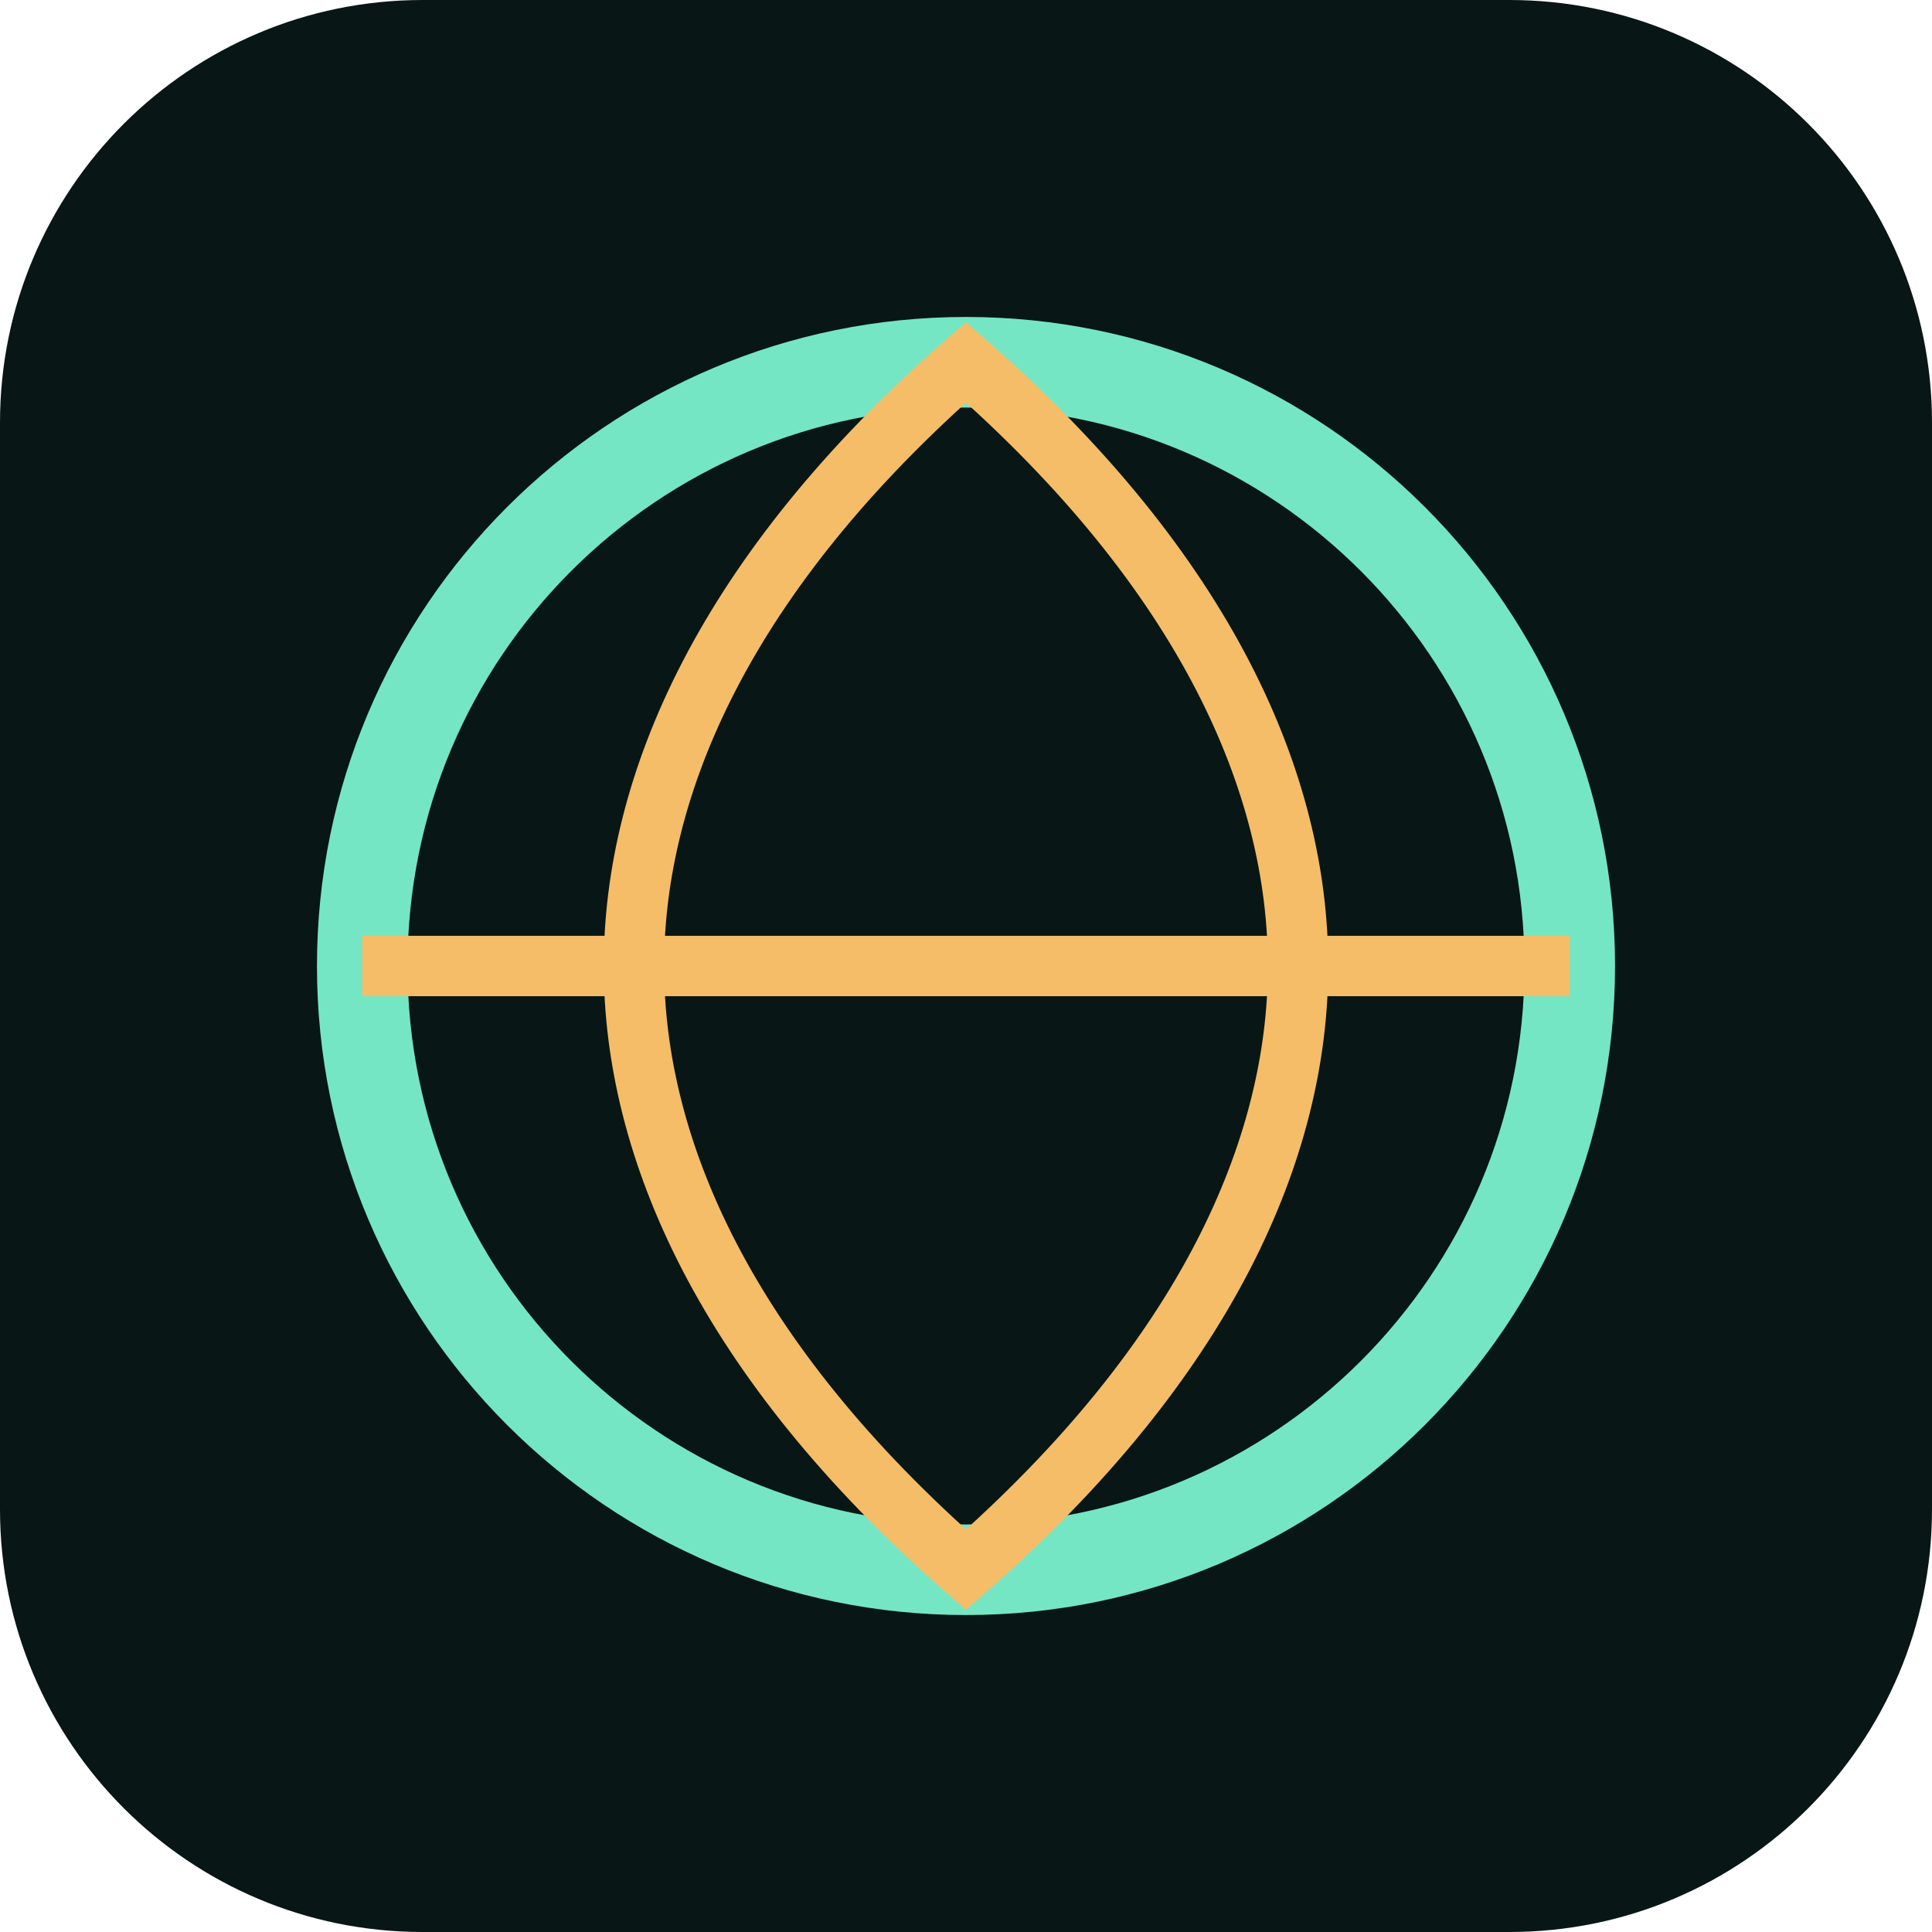
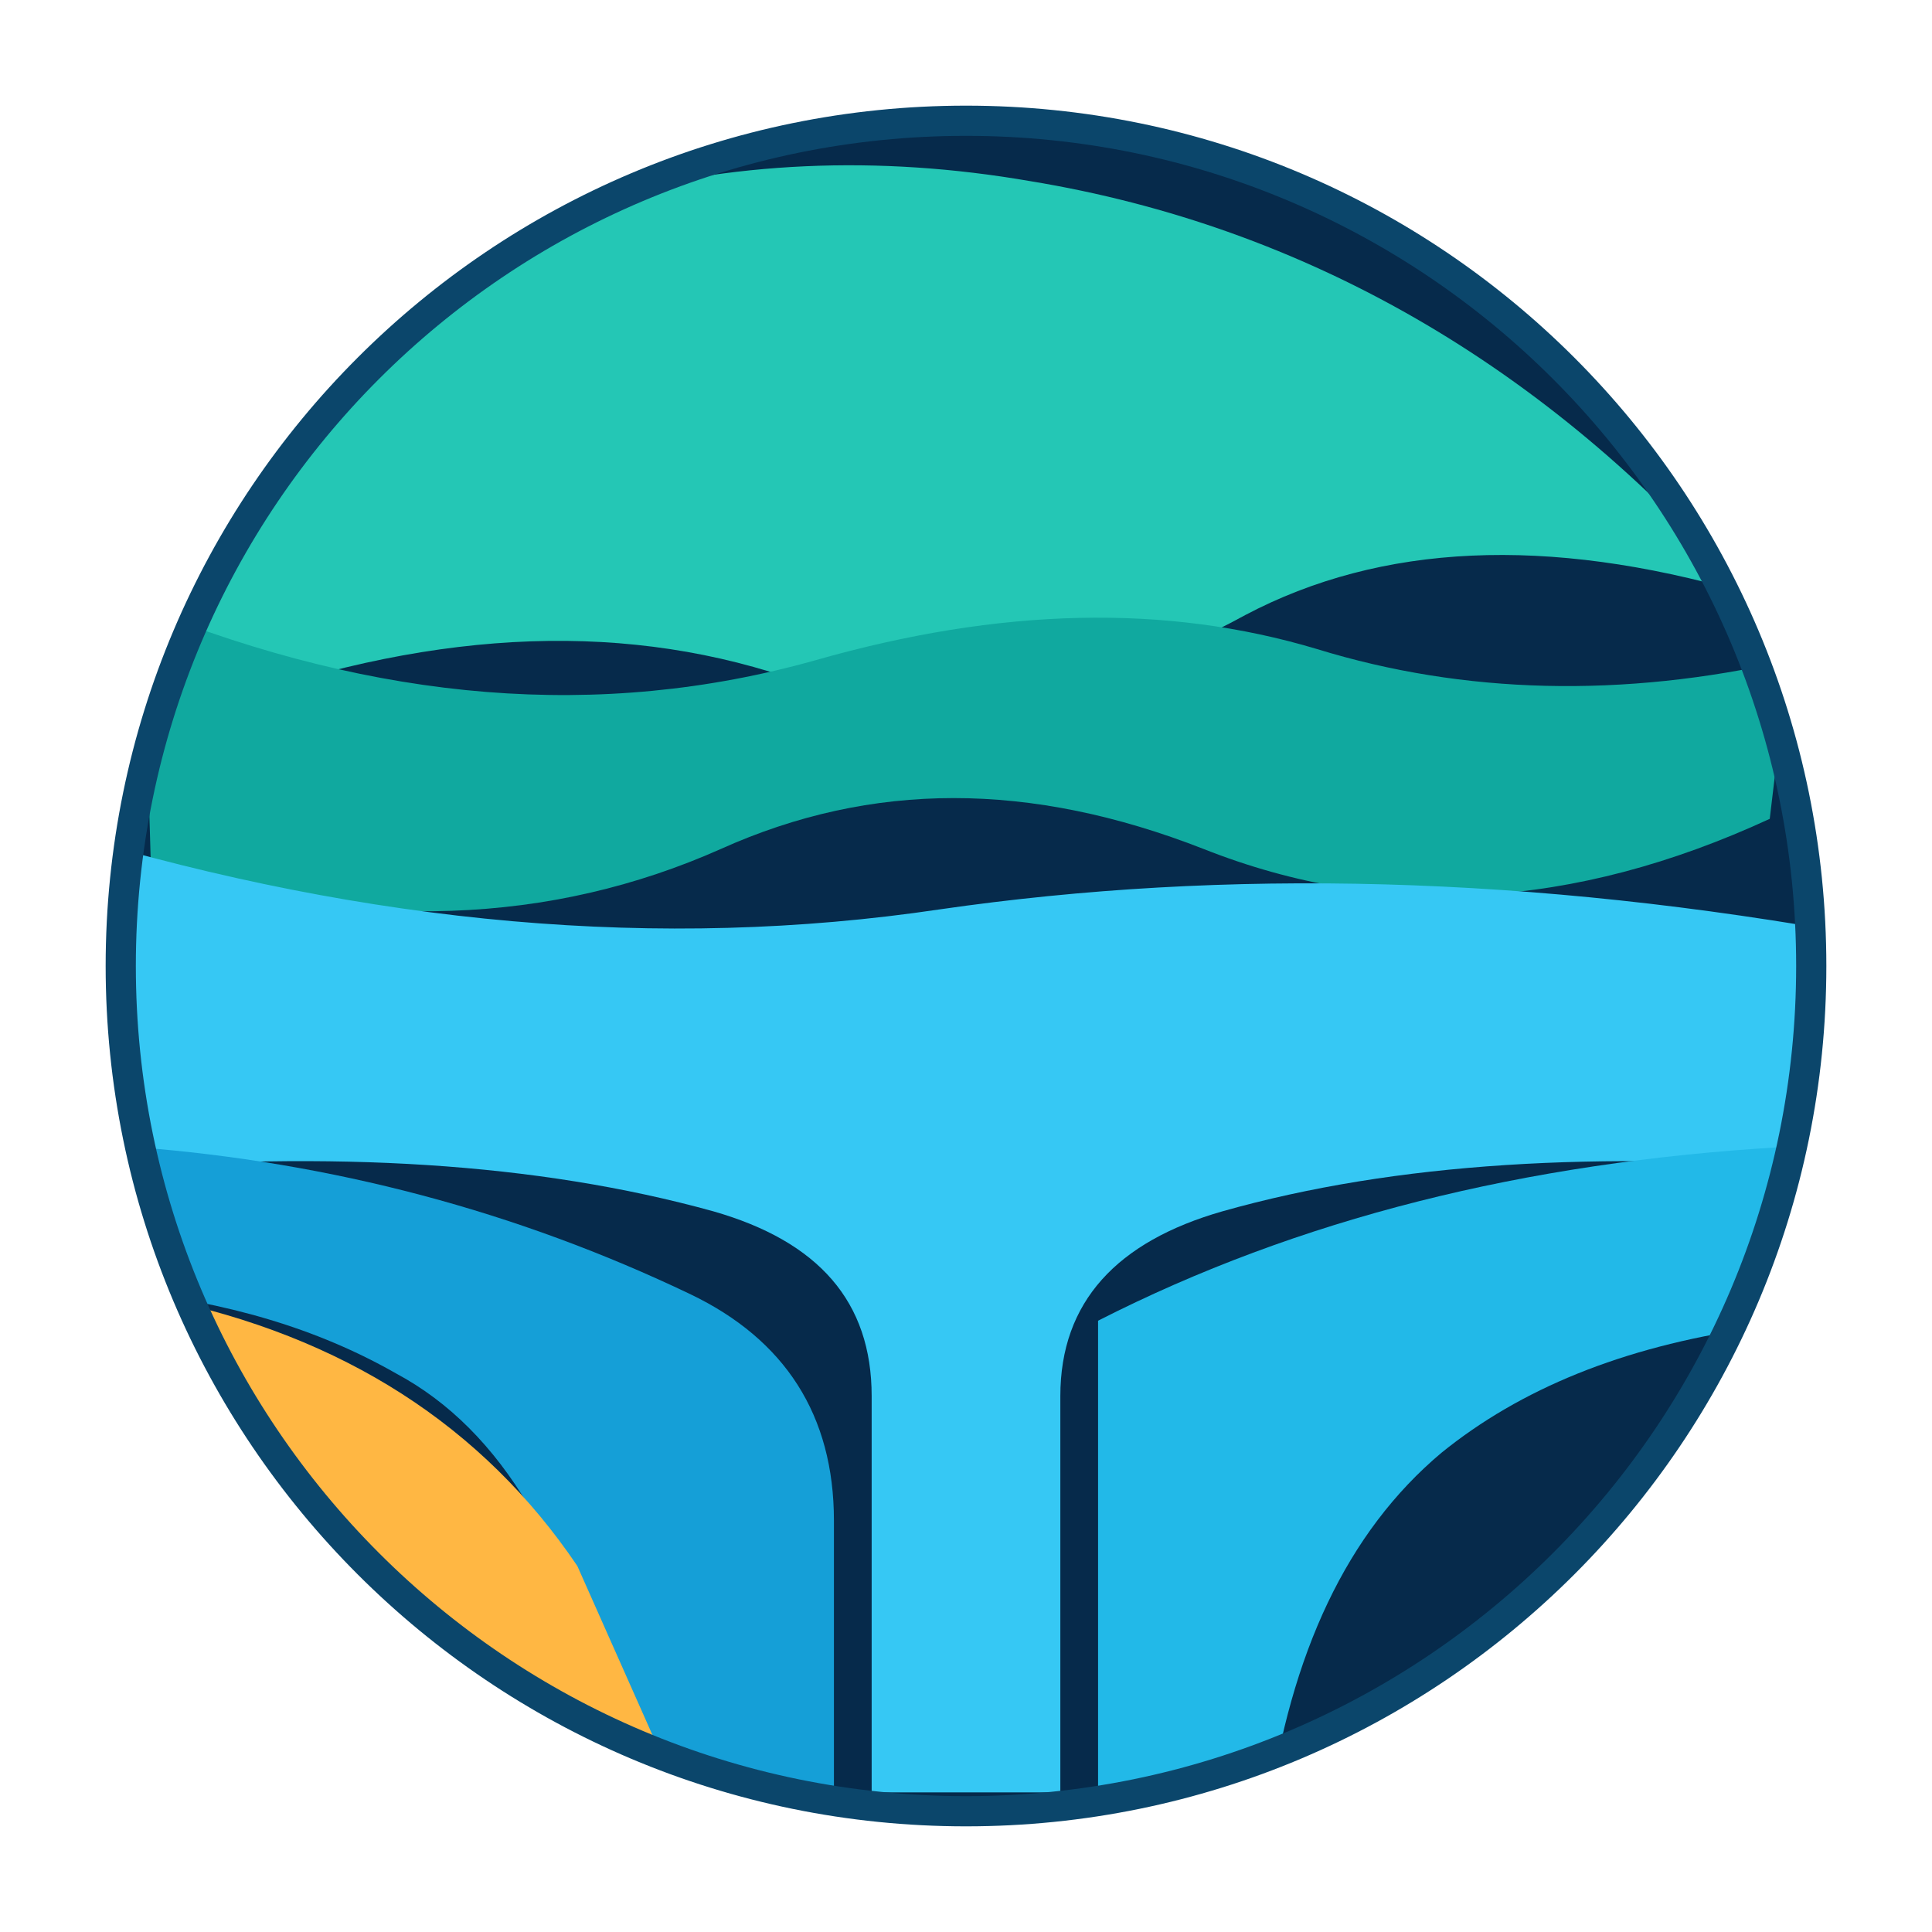
- <svg xmlns="http://www.w3.org/2000/svg" viewBox="0 0 64 64">
-   <rect width="64" height="64" rx="14" fill="#081715" />
-   <circle cx="32" cy="32" r="20" fill="none" stroke="#75e6c4" stroke-width="3" />
-   <path d="M12 32h40M32 12c8 7 11 14 11 20S40 45 32 52c-8-7-11-14-11-20s3-13 11-20Z" fill="none" stroke="#f5bd67" stroke-width="2" />
+ <svg xmlns="http://www.w3.org/2000/svg" viewBox="0 0 512 512" role="img" aria-labelledby="title description">
+   <defs>
+     <clipPath id="sphere">
+       <circle cx="256" cy="256" r="224" />
+     </clipPath>
+   </defs>
+   <circle cx="256" cy="256" r="224" fill="#062a4b" />
+   <g clip-path="url(#sphere)">
+     <path fill="#24c7b5" d="M50 111c67-56 142-77 223-63 73 12 137 49 189 109-52-15-96-13-132 6-42 23-84 28-126 15-46-14-97-10-154 12z" />
+     <path fill="#10a99f" d="M38 161c62 25 121 30 178 14 49-14 93-15 133-3 39 12 81 13 125 3l-5 42c-52 24-102 27-150 8-46-18-88-18-128 0-45 20-95 22-151 5z" />
+     <path fill="#36c8f4" d="M18 221c80 24 157 31 231 20 76-11 157-9 245 7l-8 62c-62-5-116-2-162 11-28 8-43 24-43 49v105h-50V370c0-25-14-41-42-49-47-13-101-16-163-11z" />
+     <path fill="#159fd7" d="M36 304c52 4 101 17 147 39 25 12 38 32 38 60v77l-58-18c-11-51-30-83-58-98-21-12-45-19-73-22z" />
+     <path fill="#22b9e8" d="M291 350c53-27 113-42 181-46l-8 48c-34 5-61 16-82 33-25 21-40 53-46 96l-45 8z" />
+     <path fill="#ffb743" d="M42 344c49 10 86 34 111 71l20 45c-55-20-96-54-124-101z" />
+   </g>
+   <circle cx="256" cy="256" r="224" fill="none" stroke="#0b466b" stroke-width="8" />
</svg>
